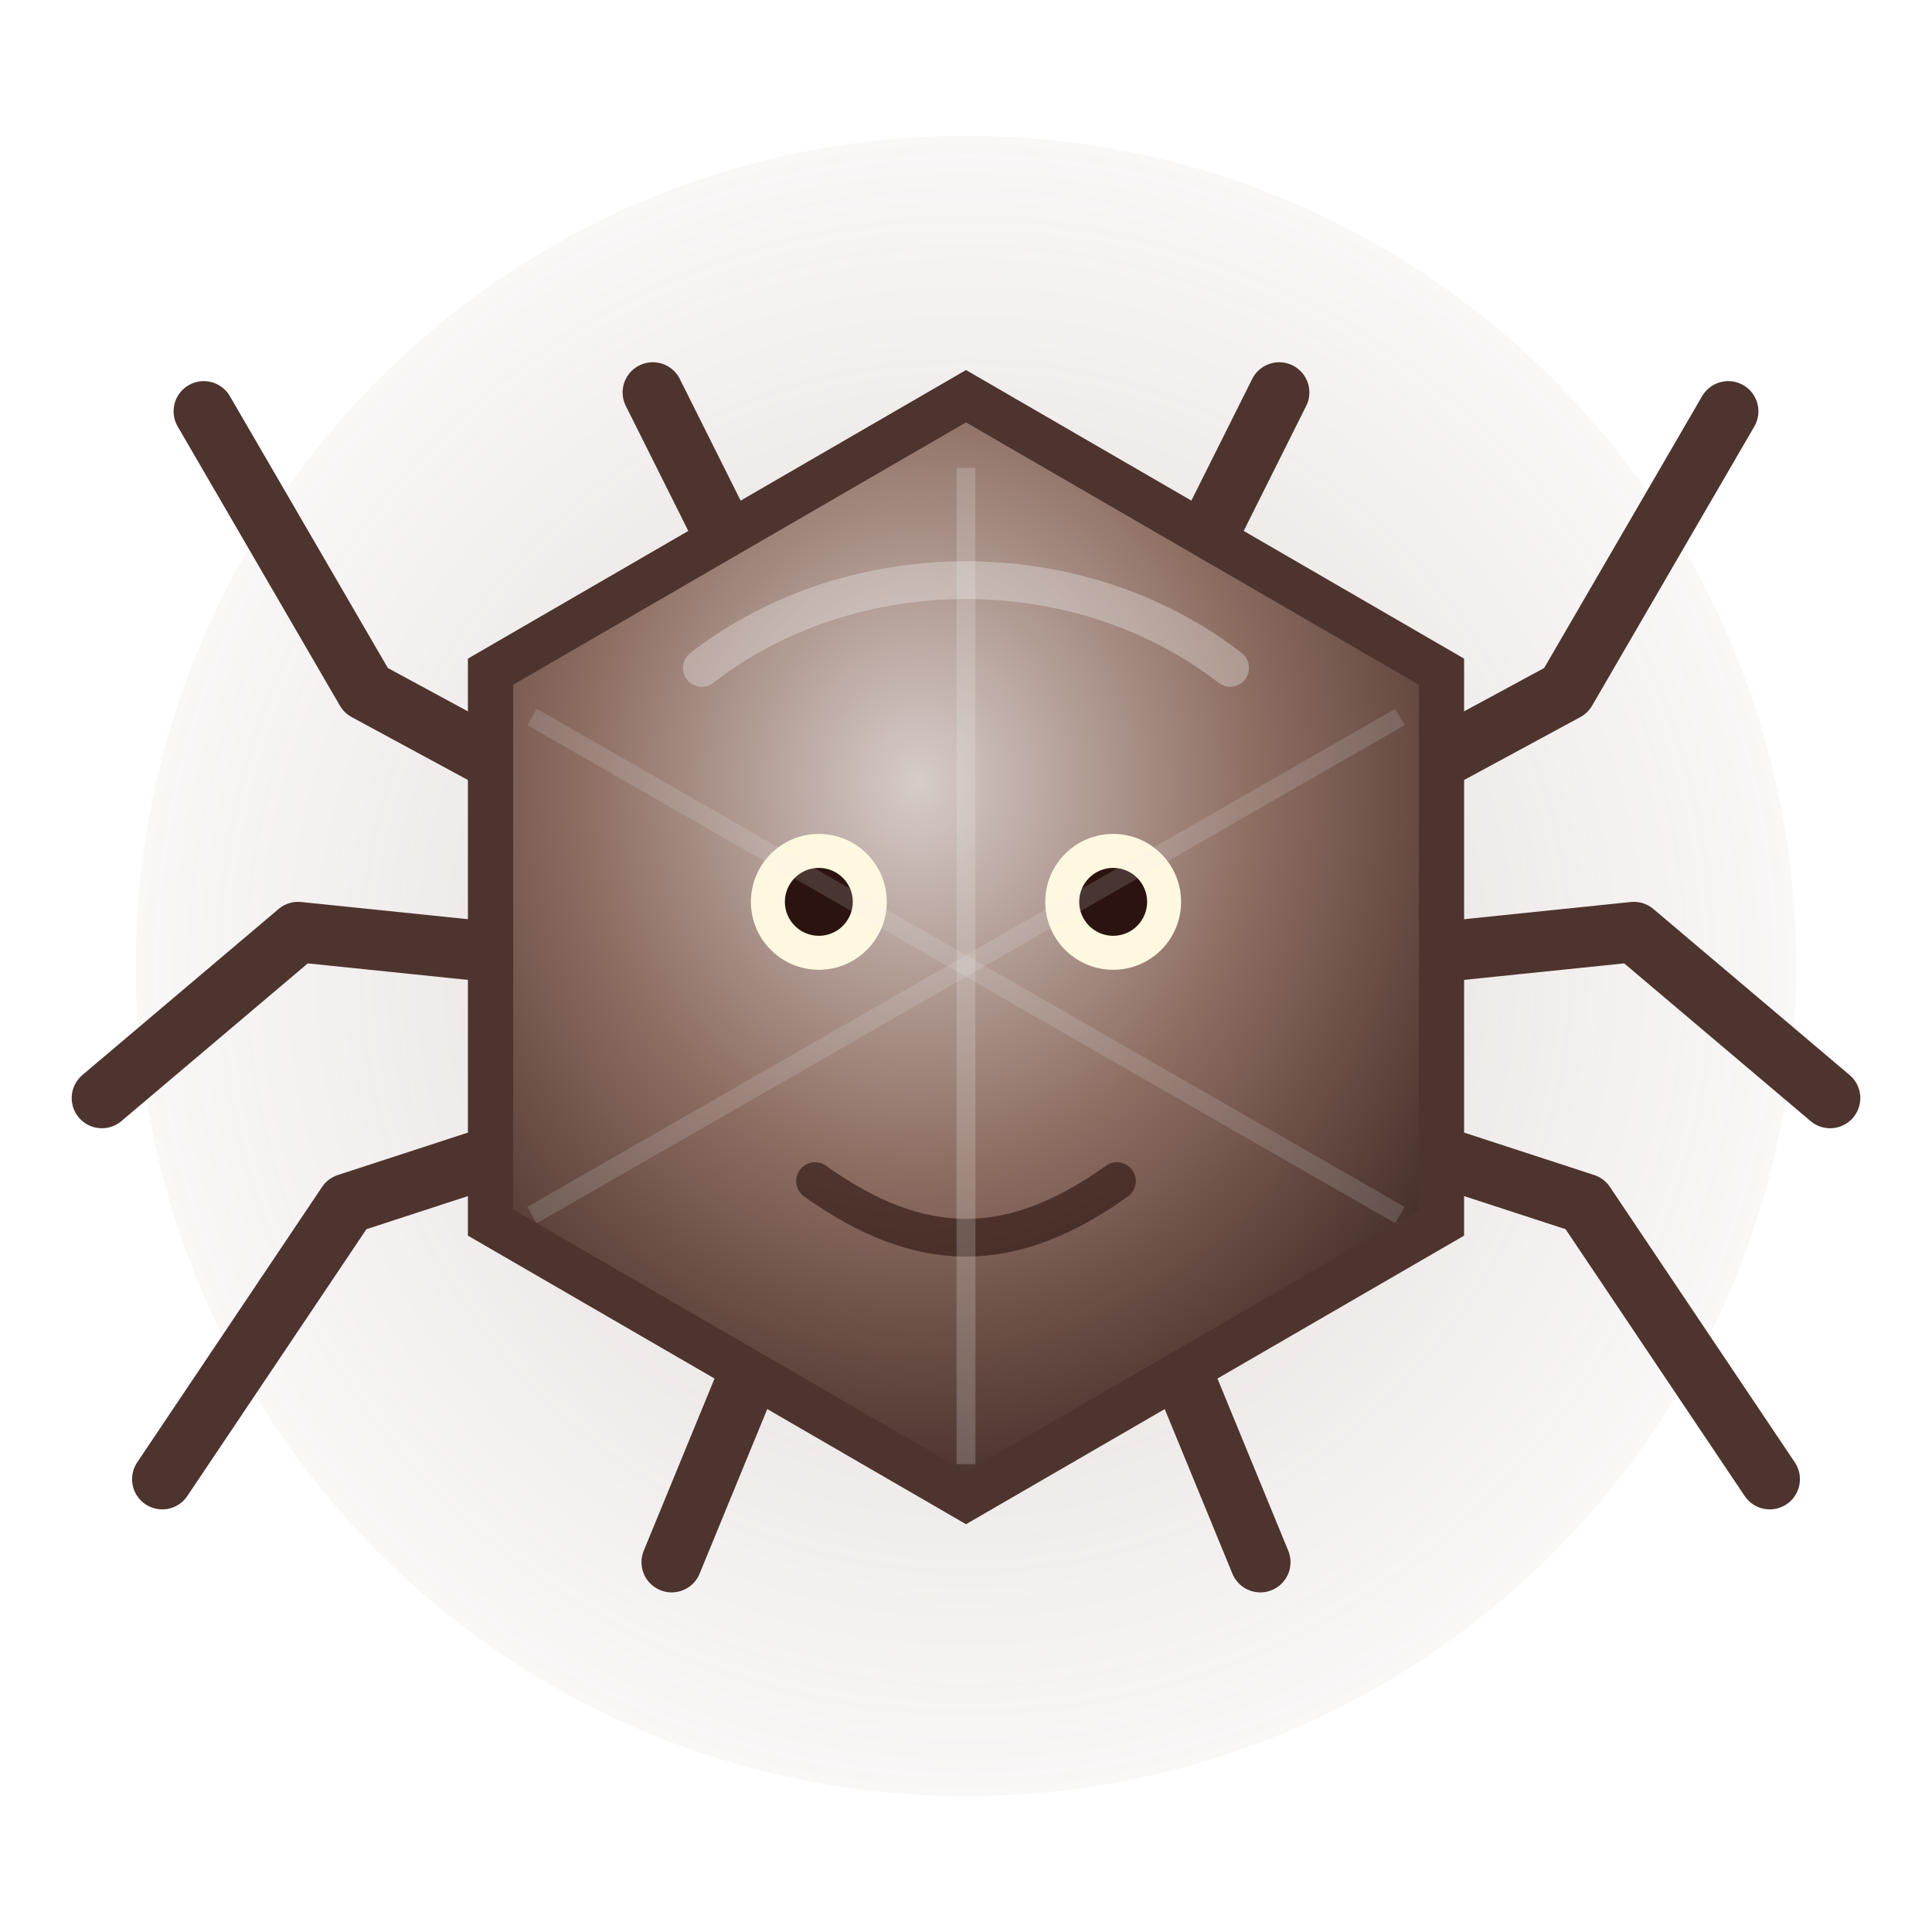
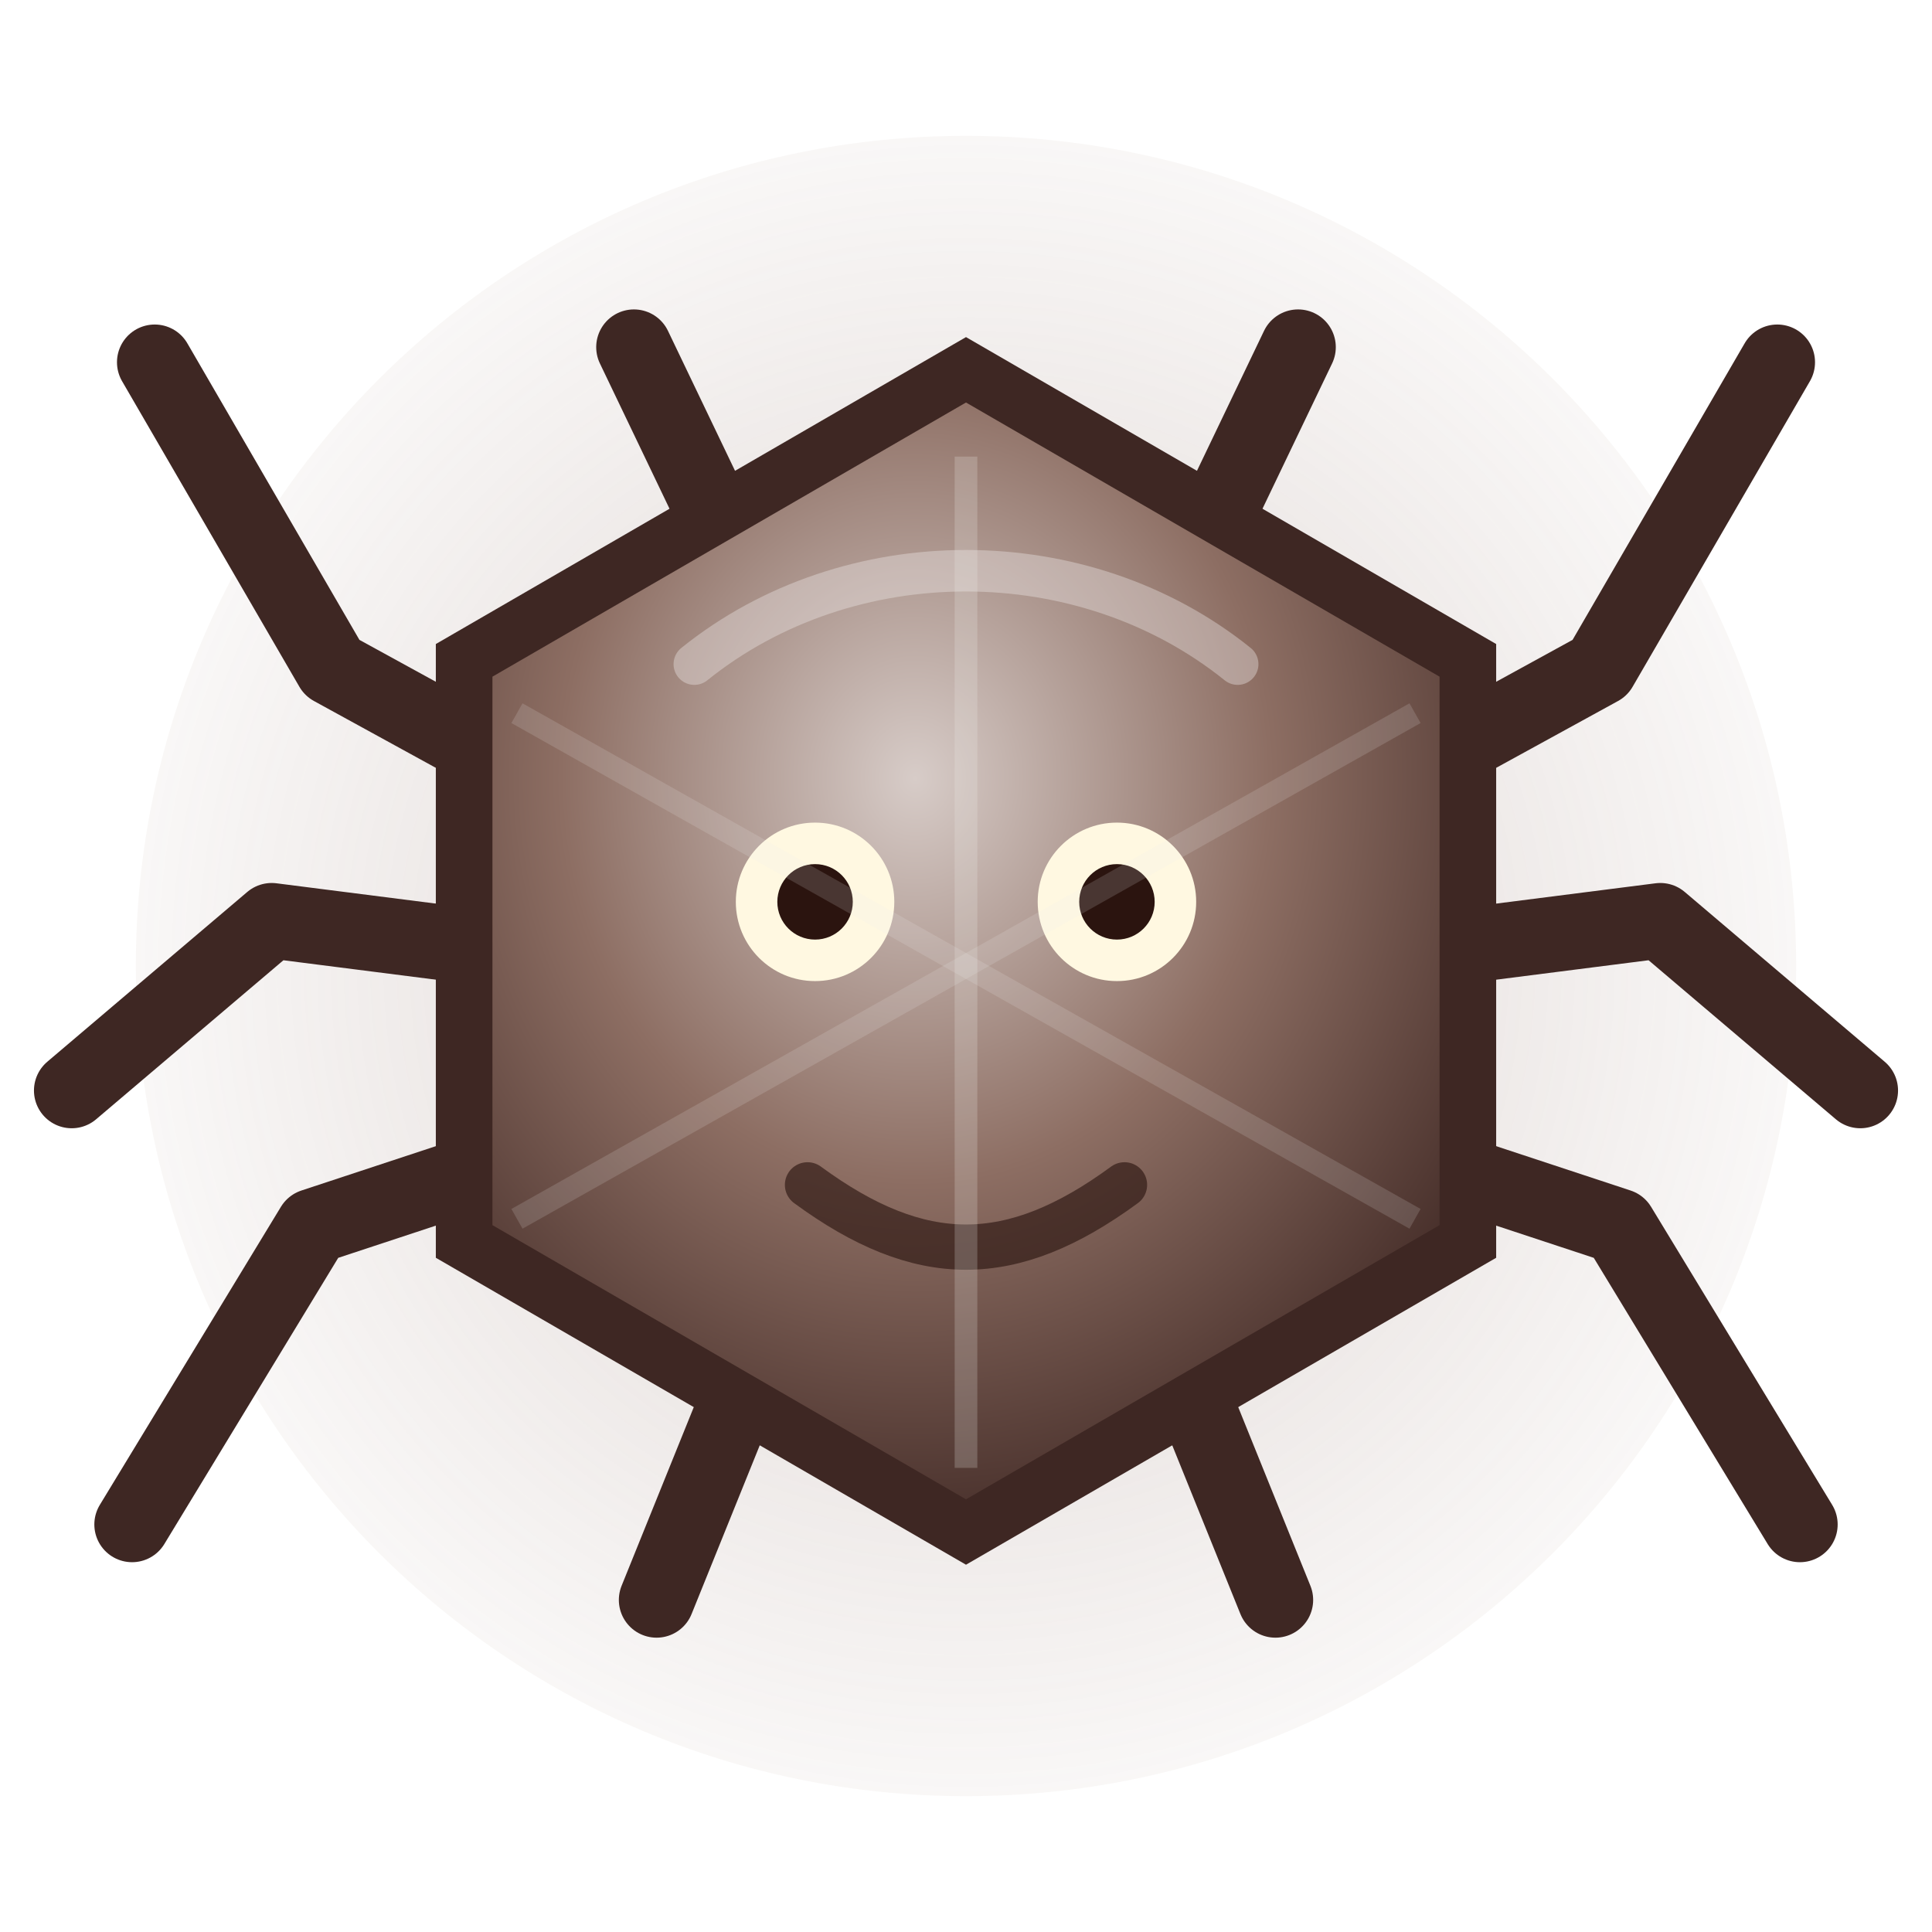
<svg xmlns="http://www.w3.org/2000/svg" width="1024" height="1024" viewBox="0 0 512 512" role="img" aria-label="Spider enemy sprite">
  <defs>
    <radialGradient id="body" cx="45%" cy="35%" r="70%">
      <stop offset="0%" stop-color="#d7ccc8" />
      <stop offset="50%" stop-color="#8d6e63" />
      <stop offset="100%" stop-color="#3e2723" />
    </radialGradient>
    <radialGradient id="glow" cx="50%" cy="50%" r="62%">
-       <stop offset="0%" stop-color="#8d6e63" stop-opacity="0.28" />
+       <stop offset="0%" stop-color="#8d6e63" stop-opacity="0.3" />
      <stop offset="100%" stop-color="#8d6e63" stop-opacity="0" />
    </radialGradient>
  </defs>
  <circle cx="256" cy="256" r="220" fill="url(#glow)" />
-   <g stroke="#4e342e" stroke-width="16" stroke-linecap="round" stroke-linejoin="round" fill="none">
-     <path d="M182 229 L97 183 L54 109" />
-     <path d="M176 257 L79 247 L27 291" />
-     <path d="M184 289 L92 319 L43 392" />
-     <path d="M330 229 L415 183 L458 109" />
-     <path d="M336 257 L433 247 L485 291" />
-     <path d="M328 289 L420 319 L469 392" />
-     <path d="M215 188 L173 104" />
-     <path d="M297 188 L339 104" />
-     <path d="M215 324 L178 414" />
-     <path d="M297 324 L334 414" />
+   <g stroke="#3e2723" stroke-width="20" stroke-linecap="round" stroke-linejoin="round" fill="none">
+     <path d="M181 228 L88 177 L41 96" />
+     <path d="M174 257 L72 244 L19 289" />
+     <path d="M183 292 L83 325 L35 404" />
+     <path d="M331 228 L424 177 L471 96" />
+     <path d="M338 257 L440 244 L493 289" />
+     <path d="M329 292 L429 325 L477 404" />
+     <path d="M214 188 L168 92" />
+     <path d="M298 188 L344 92" />
+     <path d="M214 325 L174 424" />
+     <path d="M298 325 L338 424" />
  </g>
-   <path d="M256 105 L382 178 L382 324 L256 397 L130 324 L130 178 Z" fill="url(#body)" stroke="#4e342e" stroke-width="12" />
-   <path d="M186 177 C226 146 286 146 326 177" stroke="#efebe9" stroke-width="10" stroke-linecap="round" fill="none" opacity="0.36" />
-   <circle cx="217" cy="239" r="18" fill="#fff8e1" />
-   <circle cx="295" cy="239" r="18" fill="#fff8e1" />
-   <circle cx="217" cy="239" r="9" fill="#2b140f" />
-   <circle cx="295" cy="239" r="9" fill="#2b140f" />
-   <path d="M216 313 C244 333 268 333 296 313" stroke="#2b140f" stroke-width="10" stroke-linecap="round" fill="none" opacity="0.62" />
-   <path d="M256 124 V388" stroke="#efebe9" stroke-width="5" opacity="0.22" />
-   <path d="M141 190 L371 322" stroke="#efebe9" stroke-width="5" opacity="0.16" />
-   <path d="M371 190 L141 322" stroke="#efebe9" stroke-width="5" opacity="0.16" />
+   <path d="M256 98 L389 175 L389 329 L256 406 L123 329 L123 175 Z" fill="url(#body)" stroke="#3e2723" stroke-width="15" />
+   <path d="M184 176 C225 143 287 143 328 176" stroke="#efebe9" stroke-width="11" stroke-linecap="round" fill="none" opacity="0.38" />
+   <circle cx="216" cy="239" r="21" fill="#fff8e1" />
+   <circle cx="296" cy="239" r="21" fill="#fff8e1" />
+   <circle cx="216" cy="239" r="10" fill="#2b140f" />
+   <circle cx="296" cy="239" r="10" fill="#2b140f" />
+   <path d="M214 314 C244 336 268 336 298 314" stroke="#2b140f" stroke-width="12" stroke-linecap="round" fill="none" opacity="0.64" />
+   <path d="M256 121 V389" stroke="#efebe9" stroke-width="6" opacity="0.22" />
+   <path d="M137 189 L375 323" stroke="#efebe9" stroke-width="6" opacity="0.16" />
+   <path d="M375 189 L137 323" stroke="#efebe9" stroke-width="6" opacity="0.16" />
</svg>
